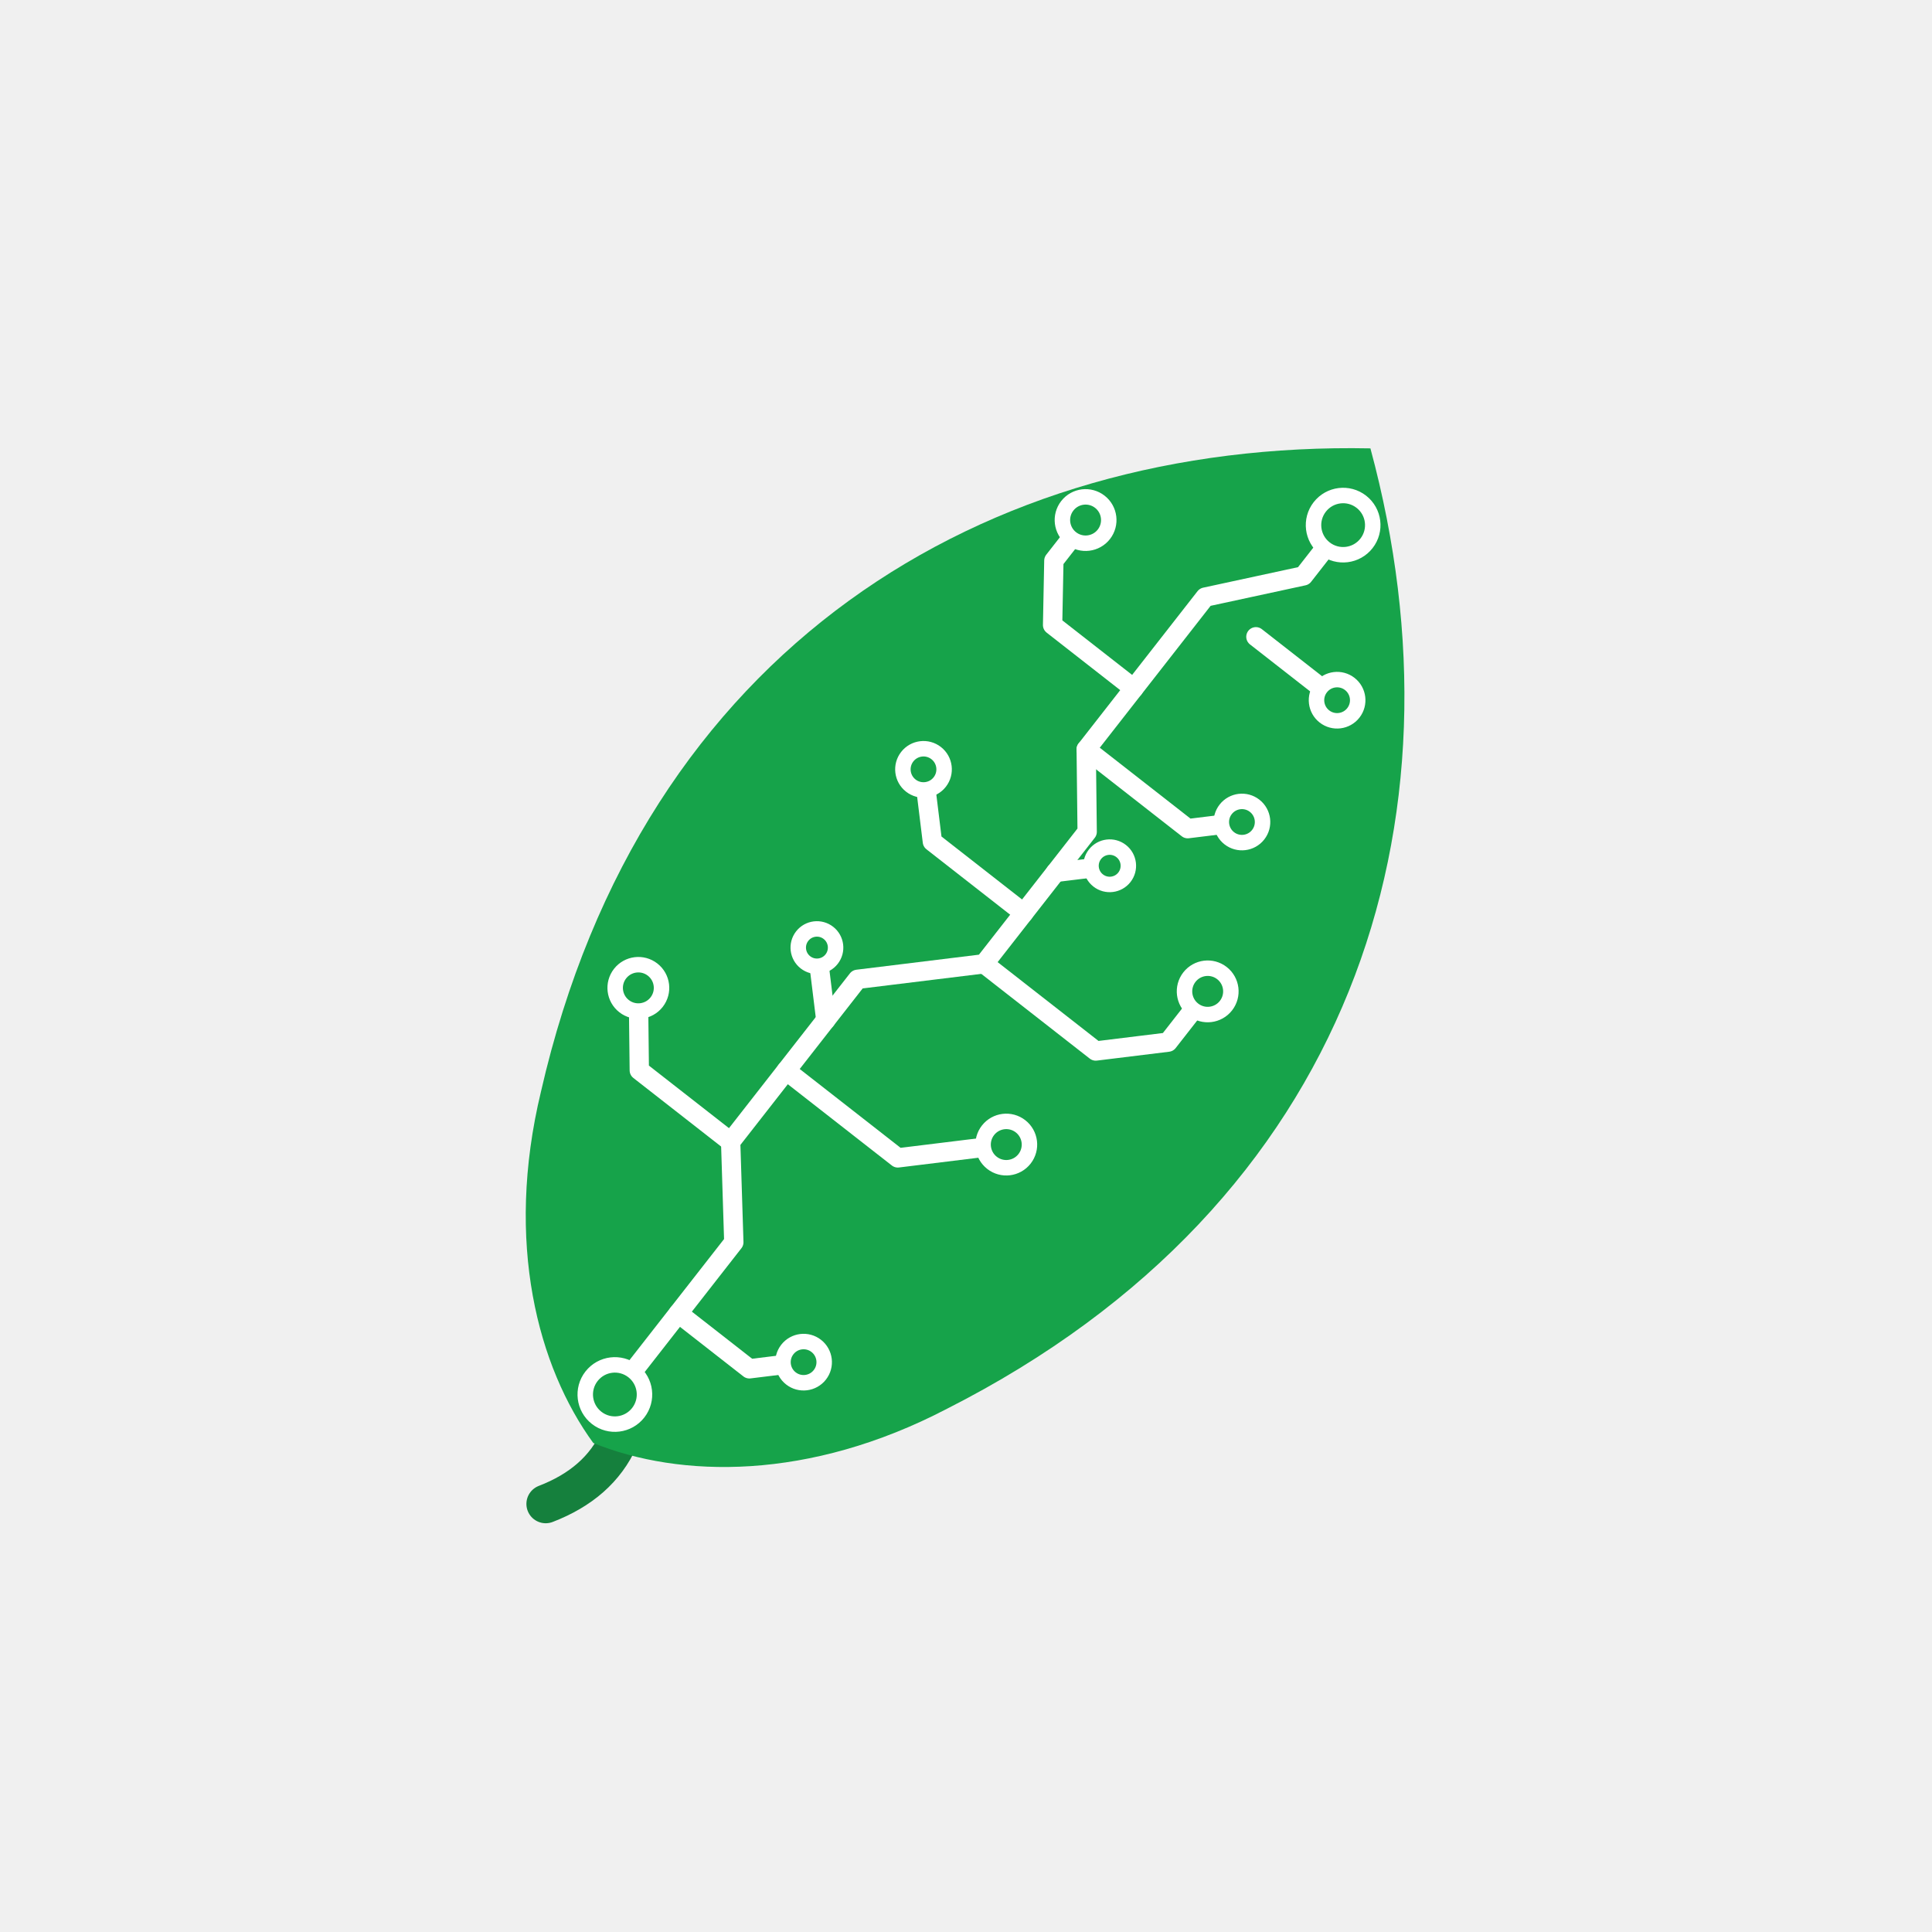
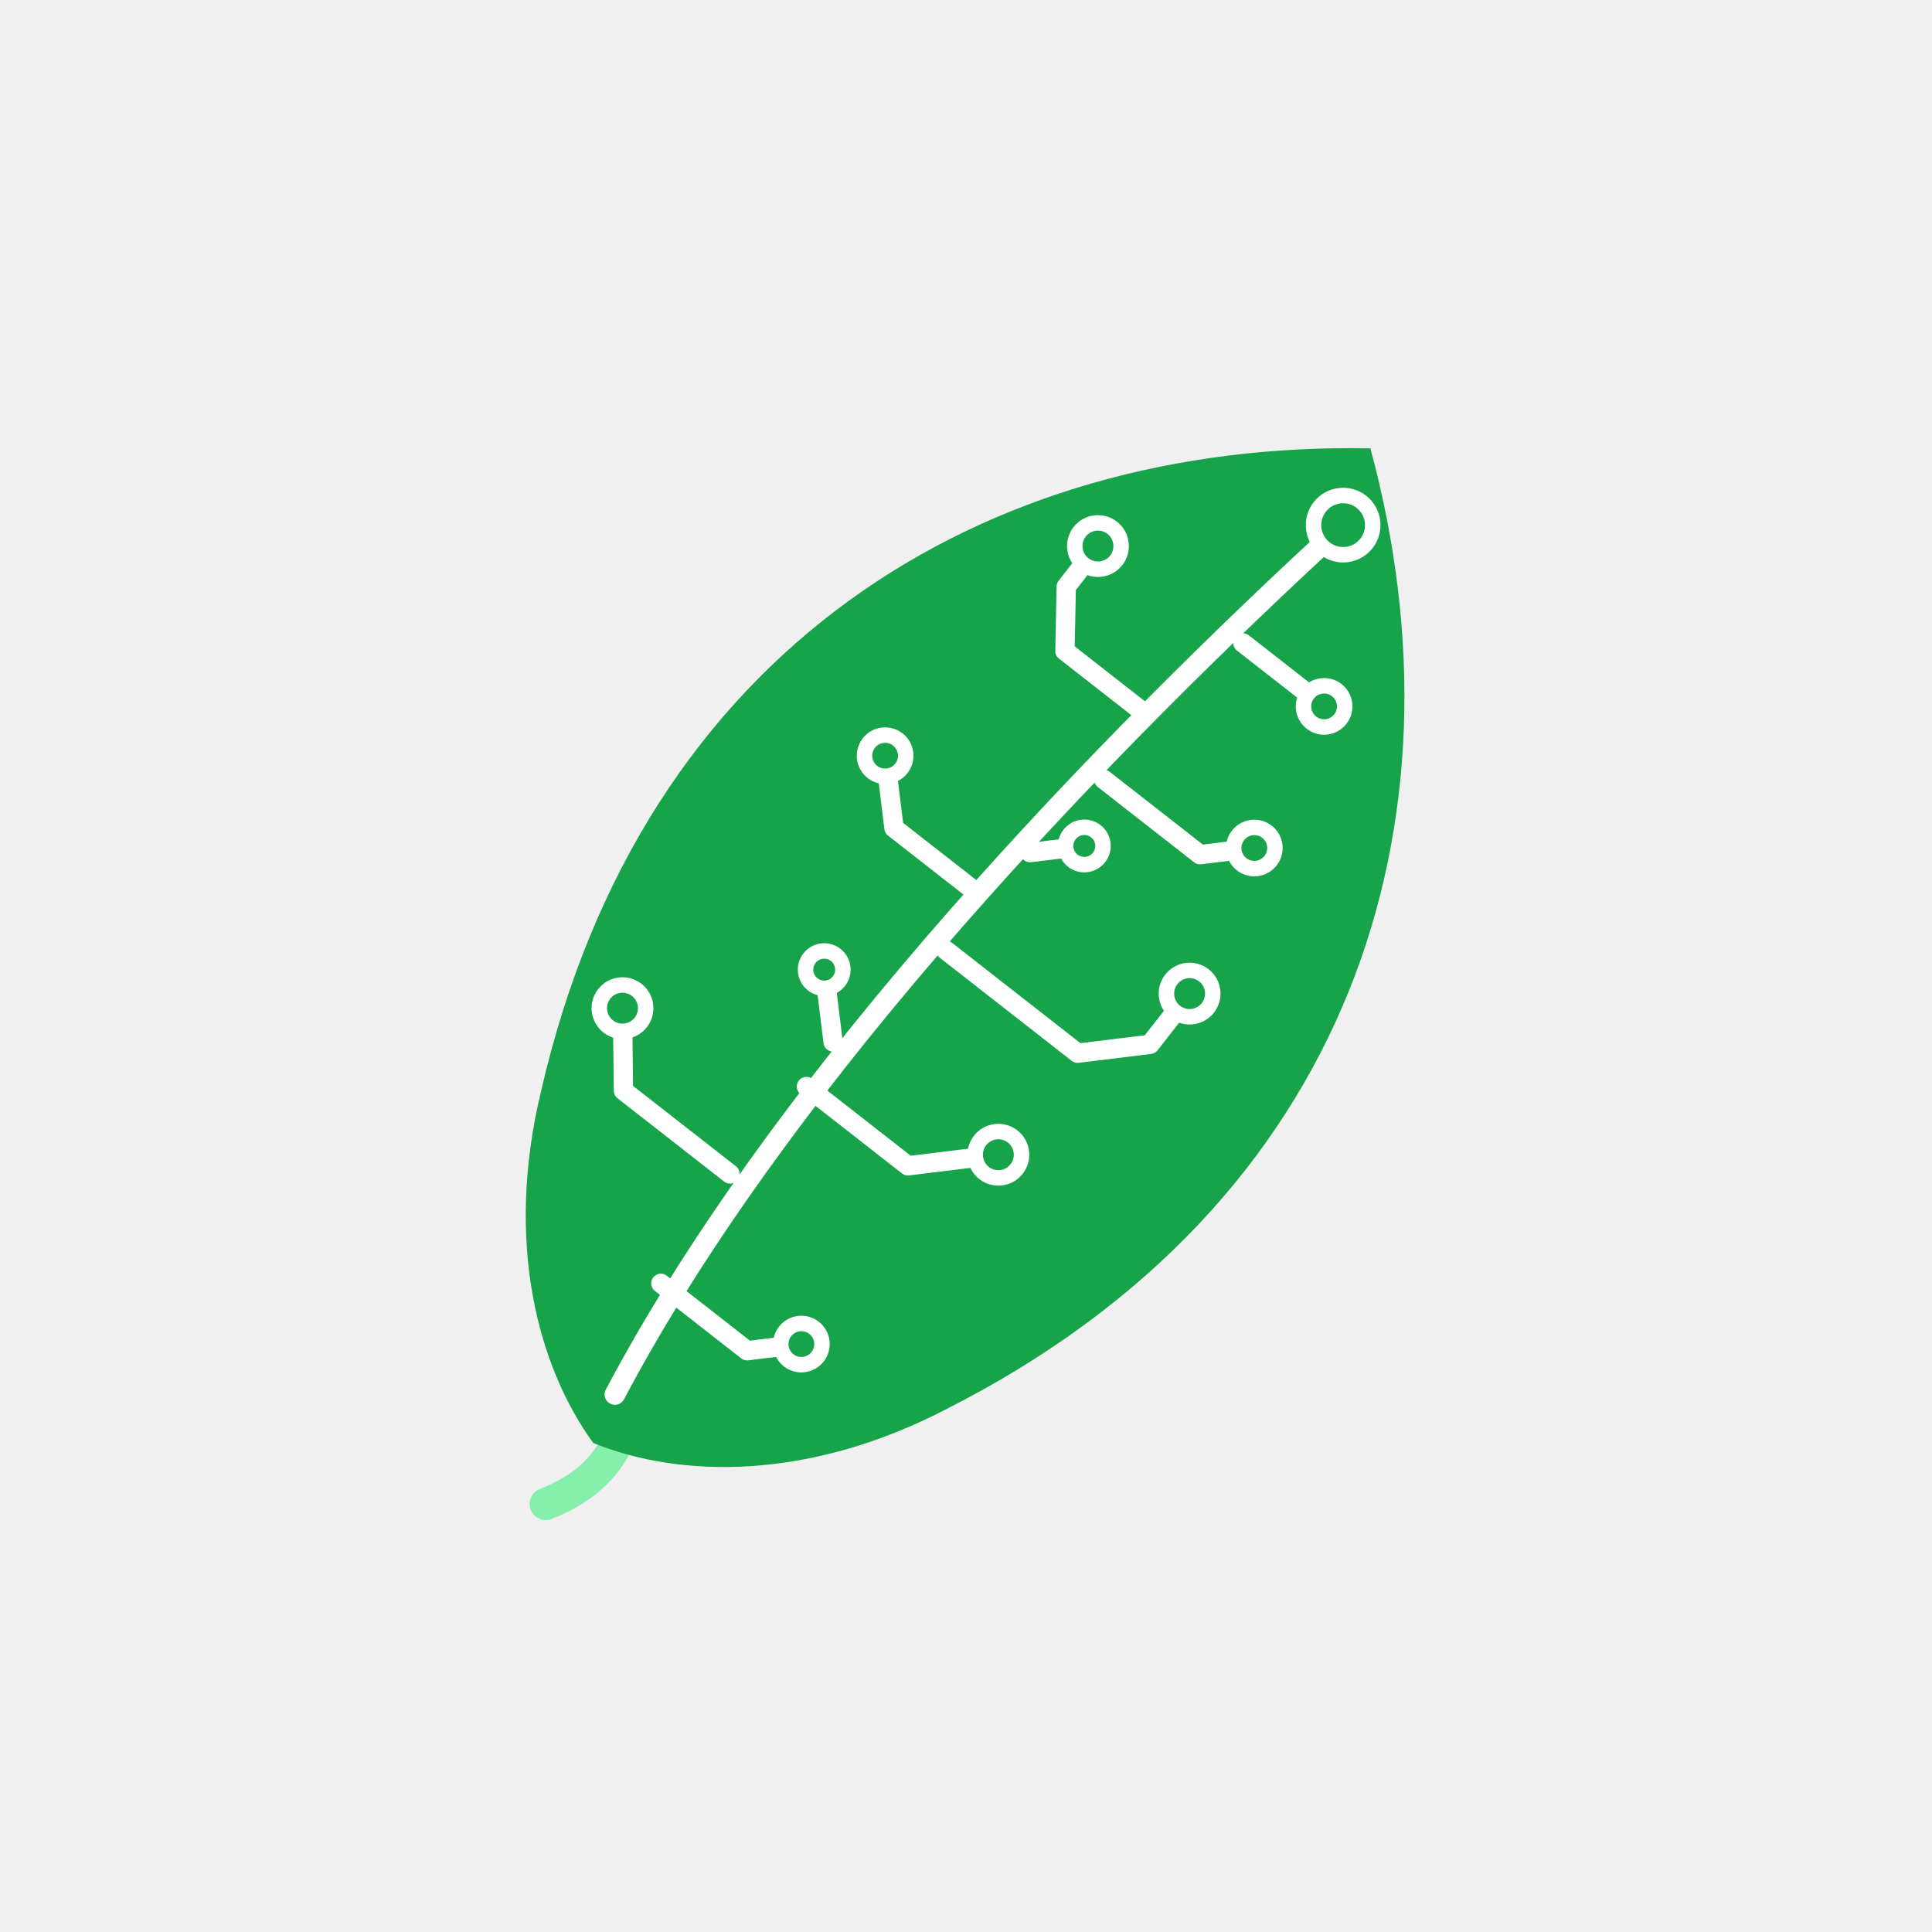
<svg xmlns="http://www.w3.org/2000/svg" viewBox="0 0 300 300" font-family="system-ui, sans-serif">
  <rect width="300" height="300" fill="none" />
  <g transform="translate(150,150) rotate(38) translate(-70,-120)">
-     <path d="M70 226 C76 216 74 206 62 196" stroke="#15803d" stroke-width="6" fill="none" stroke-linecap="round" />
+     <path d="M70 226 C76 216 74 206 62 196" stroke="#86efac" stroke-width="5" fill="none" stroke-linecap="round" />
    <path d="M70 18              C118 54 140 112 110 176              C100 198 84 210 70 214              C56 210 40 198 30 176              C0 112 22 54 70 18 Z" fill="#16a34a" />
+     <path d="M68 206 C58 150 66 78 74 30" stroke="#ffffff" stroke-width="3.2" fill="none" stroke-linecap="round" />
    <g stroke="#ffffff" stroke-width="3" fill="none" stroke-linecap="round" stroke-linejoin="round">
-       <path d="M68 206 L68 176 L58 164 L58 132 L72 118 L72 92 L64 82 L64 52 L74 40 L74 30" />
-       <path d="M58 164 L40 164 L32 154" />
-       <path d="M58 150 L80 150 L92 138" />
-       <path d="M72 118 L94 118 L102 110 L102 100" />
-       <path d="M72 108 L54 108 L46 100" />
-       <path d="M64 82 L84 82 L90 76" />
-       <path d="M64 70 L48 70 L42 62 L42 54" />
-       <path d="M74 52 L90 52" />
-       <path d="M58 140 L50 132" />
-       <path d="M72 100 L78 94" />
-       <path d="M68 190 L82 190 L88 184" />
+       <path d="M61 168 L40 168 L32 158" />
+       <path d="M62 150 L82 150 L92 140" />
+       <path d="M66 120 L92 120 L100 112 L100 102" />
+       <path d="M64 110 L48 110 L40 102" />
+       <path d="M69 84 L88 84 L94 78" />
+       <path d="M68 72 L52 72 L46 64 L46 56" />
+       <path d="M73 54 L89 54" />
+       <path d="M61 142 L53 134" />
+       <path d="M67 100 L73 94" />
+       <path d="M63 188 L80 188 L86 182" />
    </g>
    <g fill="#16a34a" stroke="#ffffff" stroke-width="2.4">
      <circle cx="74" cy="30" r="4.6" />
-       <circle cx="68" cy="206" r="4.6" />
-       <circle cx="32" cy="154" r="3.6" />
-       <circle cx="92" cy="138" r="3.6" />
-       <circle cx="102" cy="100" r="3.6" />
-       <circle cx="46" cy="100" r="3.2" />
-       <circle cx="90" cy="76" r="3.2" />
-       <circle cx="42" cy="54" r="3.6" />
-       <circle cx="90" cy="52" r="3.2" />
-       <circle cx="50" cy="132" r="2.9" />
-       <circle cx="78" cy="94" r="2.9" />
-       <circle cx="88" cy="184" r="3.2" />
+       <circle cx="32" cy="158" r="3.6" />
+       <circle cx="92" cy="140" r="3.6" />
+       <circle cx="100" cy="102" r="3.6" />
+       <circle cx="40" cy="102" r="3.2" />
+       <circle cx="94" cy="78" r="3.2" />
+       <circle cx="46" cy="56" r="3.6" />
+       <circle cx="89" cy="54" r="3.2" />
+       <circle cx="53" cy="134" r="2.9" />
+       <circle cx="73" cy="94" r="2.9" />
+       <circle cx="86" cy="182" r="3.2" />
    </g>
  </g>
</svg>
